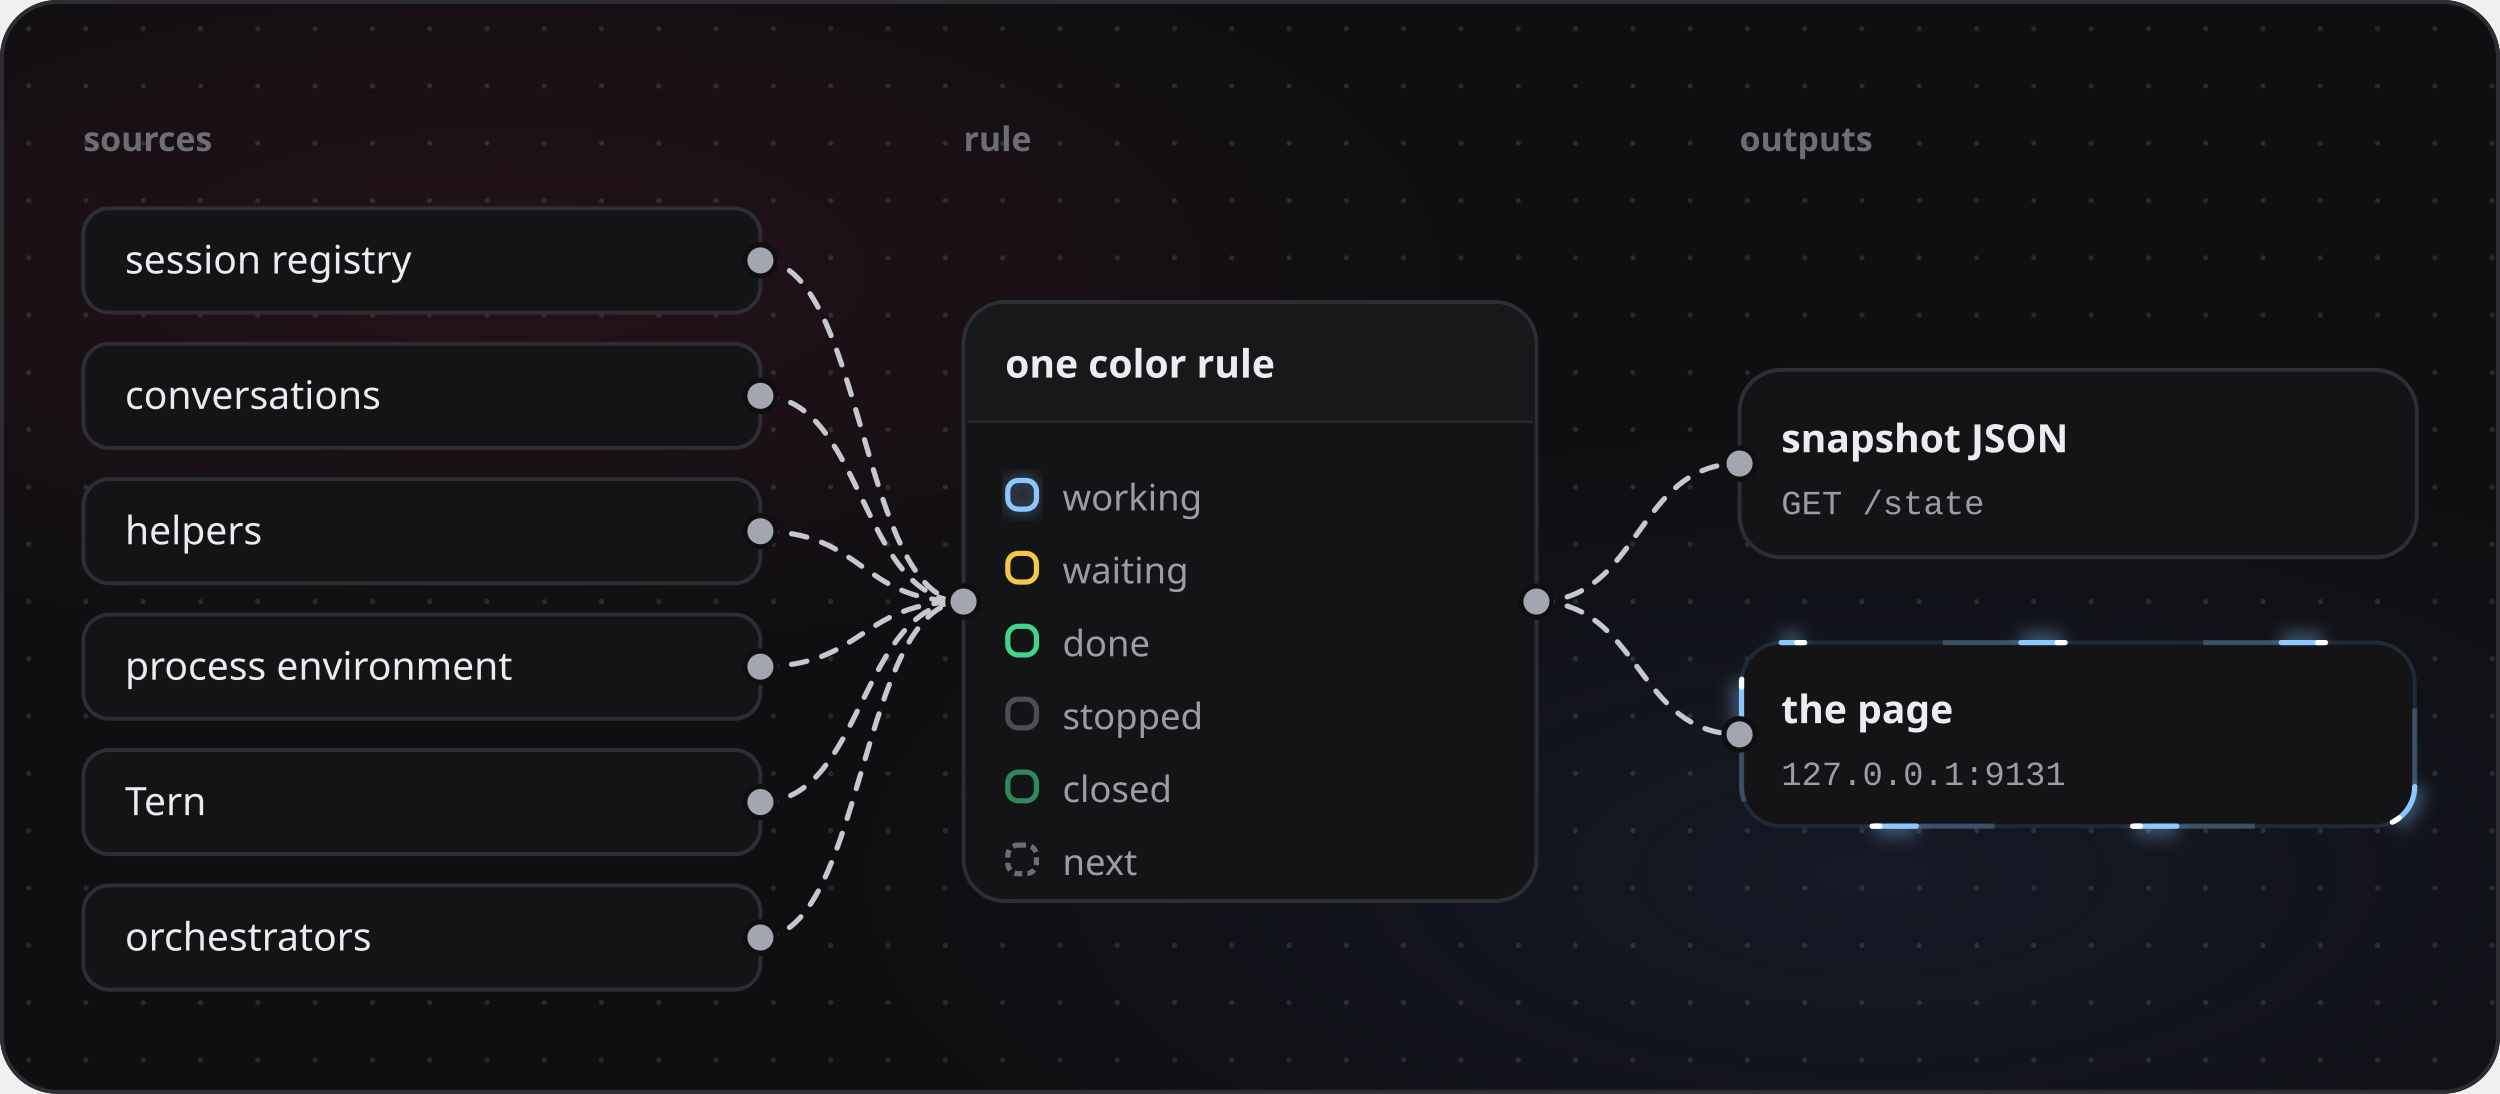
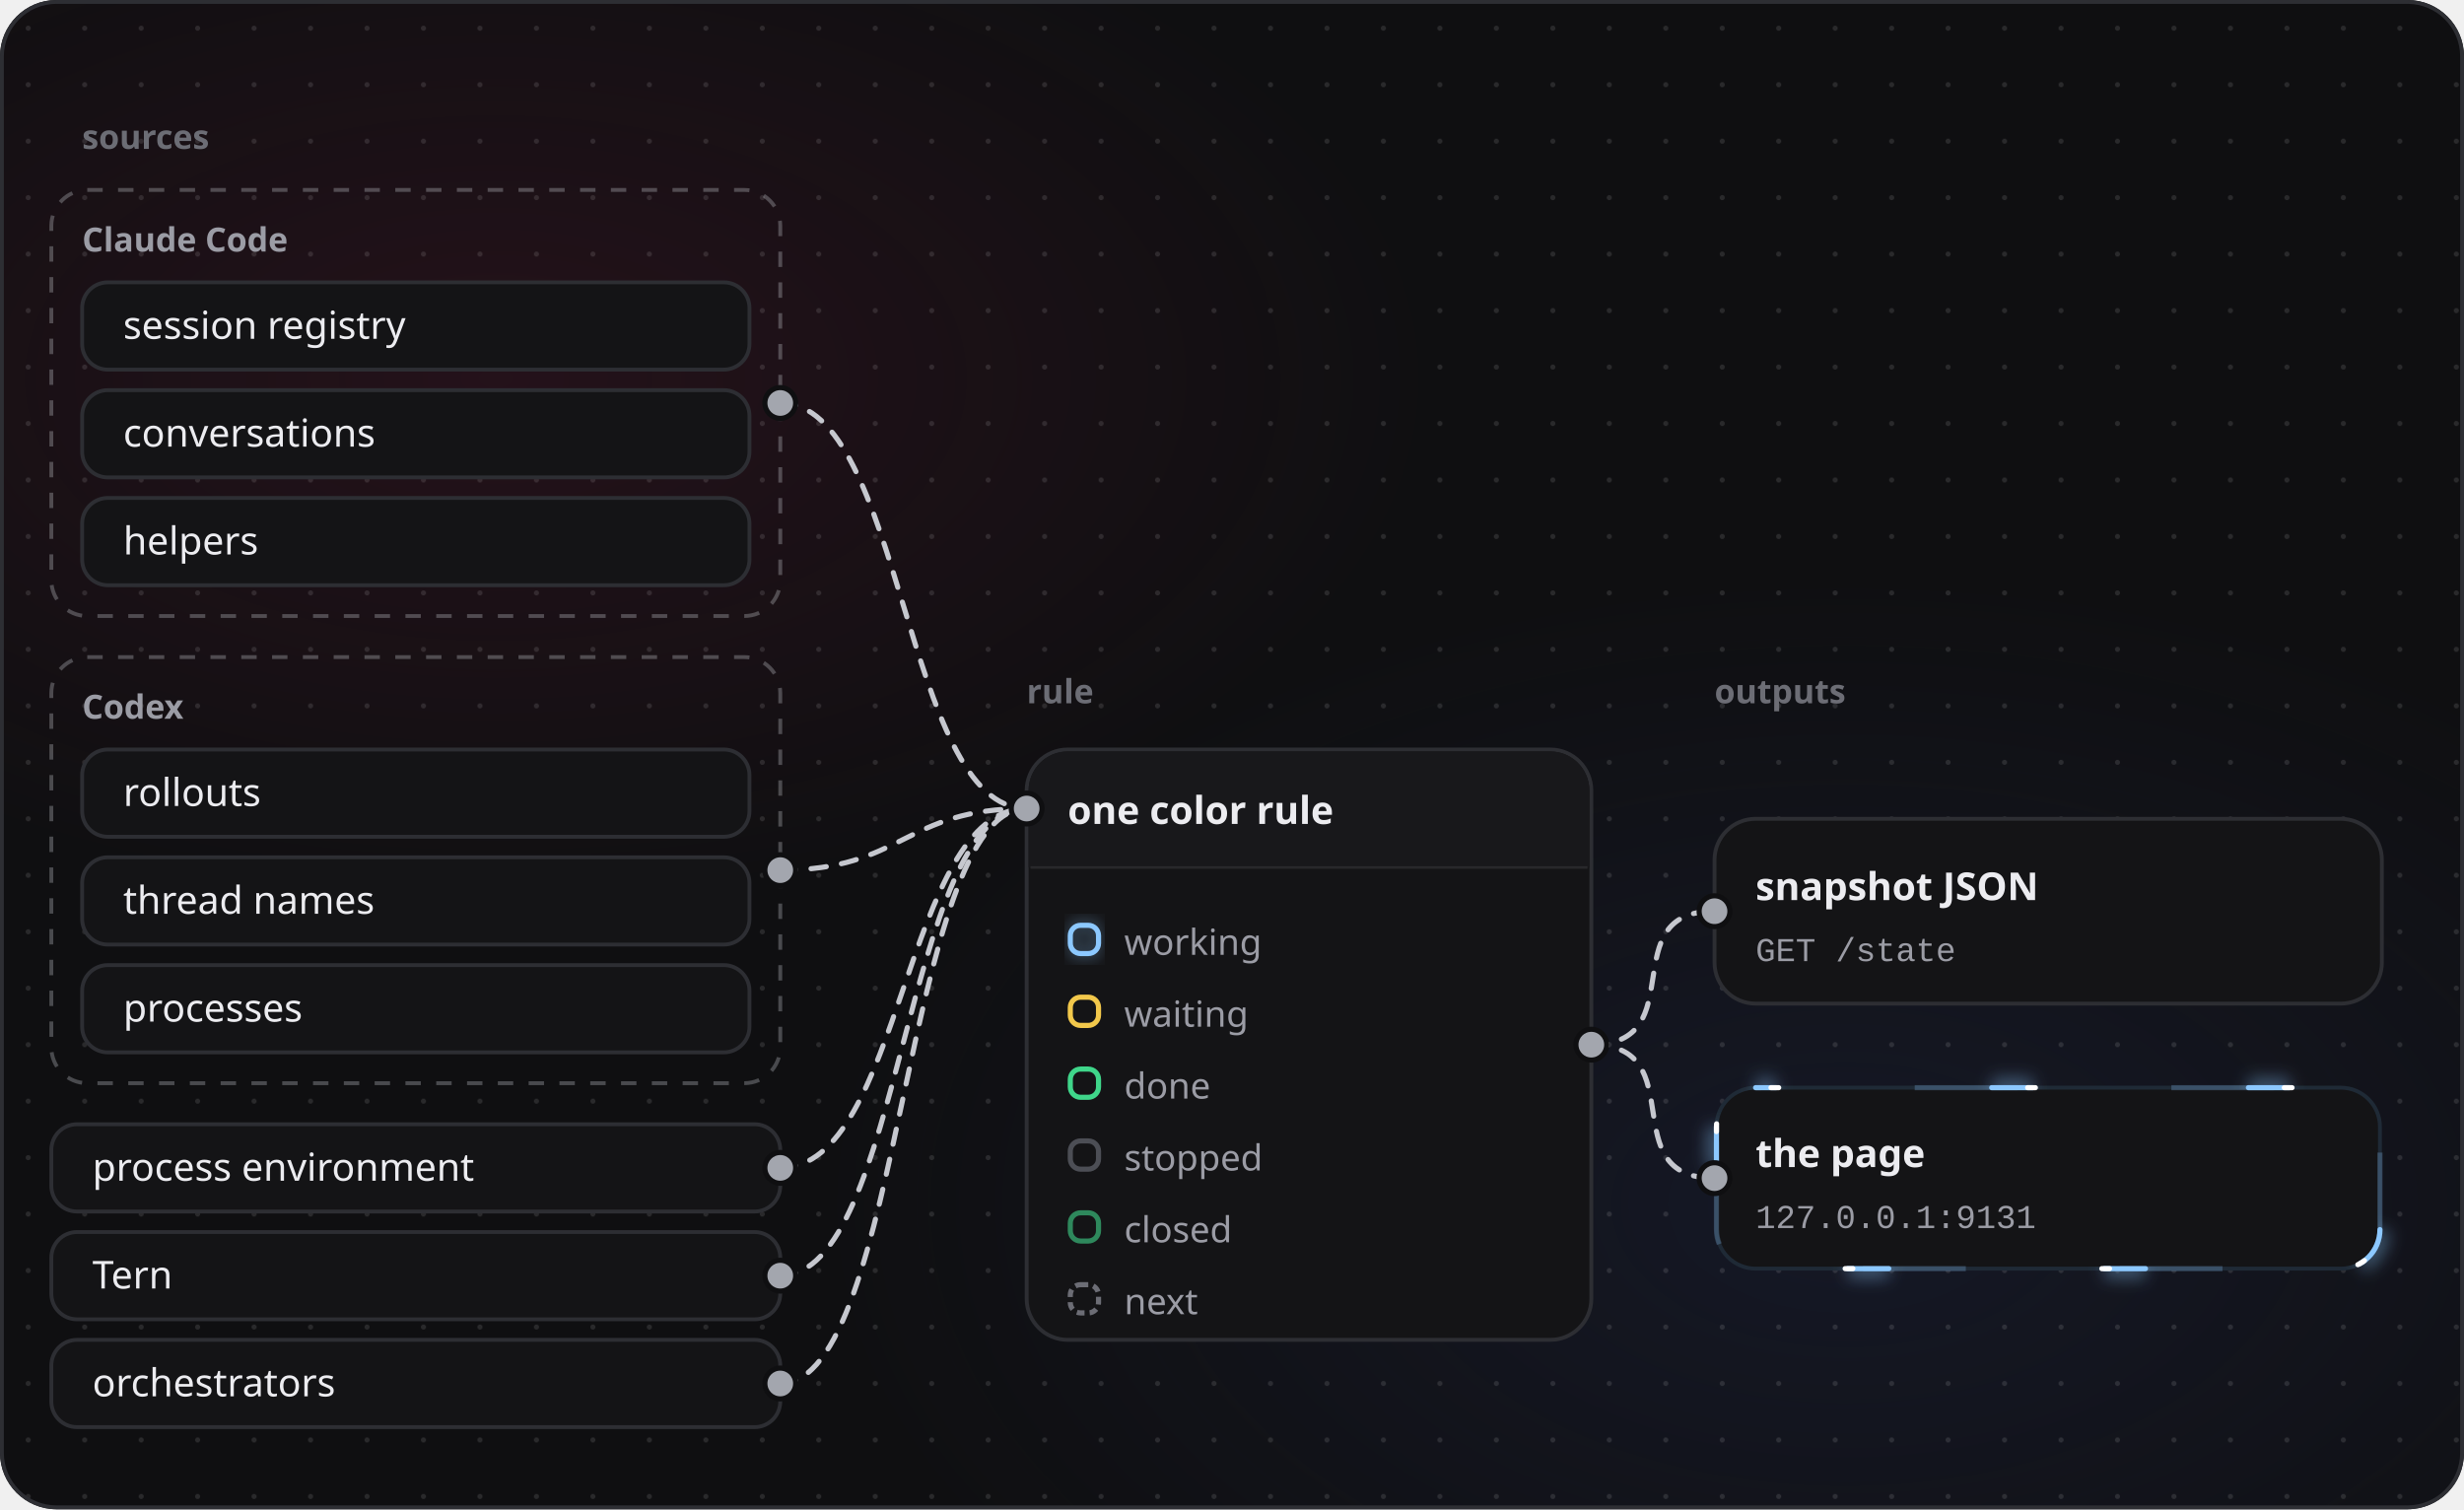
- <svg xmlns="http://www.w3.org/2000/svg" viewBox="0 0 960 420" width="960" height="420" role="img" aria-labelledby="t d">
+ <svg xmlns="http://www.w3.org/2000/svg" viewBox="0 0 960 588" width="960" height="588" role="img" aria-labelledby="t d">
  <style>text{font-family:-apple-system,BlinkMacSystemFont,'Segoe UI','Noto Sans',Helvetica,Arial,sans-serif}.mono{font-family:ui-monospace,SFMono-Regular,'SF Mono',Menlo,Consolas,'Liberation Mono',monospace}.num{font-variant-numeric:tabular-nums}@keyframes f0{0%,0%{stroke-dashoffset:3}40%,100%{stroke-dashoffset:-103}}.f0{animation:f0 6s cubic-bezier(.77,0,.175,1) infinite}@keyframes f1{0%,48%{stroke-dashoffset:3}88%,100%{stroke-dashoffset:-103}}.f1{animation:f1 6s cubic-bezier(.77,0,.175,1) infinite}@keyframes f2{0%,34%{opacity:0}42%{opacity:1}56%,100%{opacity:0}}.f2{opacity:0;animation:f2 6s cubic-bezier(.23,1,.32,1) infinite}@keyframes spin{from{stroke-dashoffset:100}to{stroke-dashoffset:0}}.spin{animation:spin 3s linear infinite}@keyframes spint{from{stroke-dashoffset:130}to{stroke-dashoffset:30}}.spint{animation:spint 3s linear infinite}@keyframes spinh{from{stroke-dashoffset:86}to{stroke-dashoffset:-14}}.spinh{animation:spinh 3s linear infinite}.ph1{animation-delay:-1.1s}.ph2{animation-delay:-2.2s}.phn1{animation-delay:-.2s}.phn2{animation-delay:-.4s}@media (prefers-reduced-motion:reduce){*{animation:none!important}}</style>
  <defs>
    <pattern id="dots" width="22" height="22" patternUnits="userSpaceOnUse">
      <circle cx="11" cy="11" r="1" fill="#ffffff1c" />
    </pattern>
    <radialGradient id="ga">
      <stop offset="0" stop-color="#7a1c3e33" />
      <stop offset=".7" stop-color="#7a1c3e00" />
    </radialGradient>
    <radialGradient id="gb">
      <stop offset="0" stop-color="#242e564d" />
      <stop offset=".7" stop-color="#242e5600" />
    </radialGradient>
    <filter id="glow" x="-20%" y="-40%" width="140%" height="180%">
      <feGaussianBlur stdDeviation="3" />
    </filter>
    <clipPath id="panel">
-       <rect width="960" height="420" rx="22" />
+       <rect width="960" height="588" rx="22" />
    </clipPath>
  </defs>
  <g clip-path="url(#panel)">
-     <rect width="960" height="420" fill="#0f0f11" />
-     <ellipse cx="192" cy="105" rx="528" ry="210" fill="url(#ga)" />
-     <ellipse cx="720" cy="336" rx="576" ry="252" fill="url(#gb)" />
-     <rect width="960" height="420" fill="url(#dots)" />
+     <rect width="960" height="588" fill="#0f0f11" />
+     <ellipse cx="192" cy="147" rx="528" ry="294" fill="url(#ga)" />
+     <ellipse cx="720" cy="470.4" rx="576" ry="352.8" fill="url(#gb)" />
+     <rect width="960" height="588" fill="url(#dots)" />
  </g>
-   <rect x=".75" y=".75" width="958.5" height="418.5" rx="21.25" fill="none" stroke="#2d2e33" stroke-width="1.5" />
-   <path d="M292,100 C332,100 330,231 370,231" fill="none" stroke="#c6c8cf" stroke-width="2" stroke-dasharray="6 6" stroke-linecap="round" />
-   <path d="M292,152 C332,152 330,231 370,231" fill="none" stroke="#c6c8cf" stroke-width="2" stroke-dasharray="6 6" stroke-linecap="round" />
-   <path d="M292,204 C332,204 330,231 370,231" fill="none" stroke="#c6c8cf" stroke-width="2" stroke-dasharray="6 6" stroke-linecap="round" />
-   <path d="M292,256 C332,256 330,231 370,231" fill="none" stroke="#c6c8cf" stroke-width="2" stroke-dasharray="6 6" stroke-linecap="round" />
-   <path d="M292,308 C332,308 330,231 370,231" fill="none" stroke="#c6c8cf" stroke-width="2" stroke-dasharray="6 6" stroke-linecap="round" />
-   <path d="M292,360 C332,360 330,231 370,231" fill="none" stroke="#c6c8cf" stroke-width="2" stroke-dasharray="6 6" stroke-linecap="round" />
-   <path d="M590,231 C630,231 628,178 668,178" fill="none" stroke="#c6c8cf" stroke-width="2" stroke-dasharray="6 6" stroke-linecap="round" />
-   <path d="M590,231 C630,231 628,282 668,282" fill="none" stroke="#c6c8cf" stroke-width="2" stroke-dasharray="6 6" stroke-linecap="round" />
+   <rect x=".75" y=".75" width="958.5" height="586.5" rx="21.25" fill="none" stroke="#2d2e33" stroke-width="1.5" />
+   <path d="M304,157 C352,157 352,315 400,315" fill="none" stroke="#c6c8cf" stroke-width="2" stroke-dasharray="6 6" stroke-linecap="round" />
+   <path d="M304,339 C352,339 352,315 400,315" fill="none" stroke="#c6c8cf" stroke-width="2" stroke-dasharray="6 6" stroke-linecap="round" />
+   <path d="M304,455 C352,455 352,315 400,315" fill="none" stroke="#c6c8cf" stroke-width="2" stroke-dasharray="6 6" stroke-linecap="round" />
+   <path d="M304,497 C352,497 352,315 400,315" fill="none" stroke="#c6c8cf" stroke-width="2" stroke-dasharray="6 6" stroke-linecap="round" />
+   <path d="M304,539 C352,539 352,315 400,315" fill="none" stroke="#c6c8cf" stroke-width="2" stroke-dasharray="6 6" stroke-linecap="round" />
+   <path d="M620,407 C660,407 628,355 668,355" fill="none" stroke="#c6c8cf" stroke-width="2" stroke-dasharray="6 6" stroke-linecap="round" />
+   <path d="M620,407 C660,407 628,459 668,459" fill="none" stroke="#c6c8cf" stroke-width="2" stroke-dasharray="6 6" stroke-linecap="round" />
  <text x="32" y="58" font-size="13" font-weight="700" fill="#6c6d75" data-free="1">sources</text>
-   <text x="370" y="58" font-size="13" font-weight="700" fill="#6c6d75" data-free="1">rule</text>
-   <text x="668" y="58" font-size="13" font-weight="700" fill="#6c6d75" data-free="1">outputs</text>
-   <rect x="32" y="80" width="260" height="40" rx="10" fill="#141416" stroke="#2d2e33" stroke-width="1.5" />
-   <text x="48" y="105" font-size="15" fill="#ececf0" data-box="48,80,228,40">session registry</text>
-   <rect x="32" y="132" width="260" height="40" rx="10" fill="#141416" stroke="#2d2e33" stroke-width="1.5" />
-   <text x="48" y="157" font-size="15" fill="#ececf0" data-box="48,132,228,40">conversations</text>
-   <rect x="32" y="184" width="260" height="40" rx="10" fill="#141416" stroke="#2d2e33" stroke-width="1.5" />
-   <text x="48" y="209" font-size="15" fill="#ececf0" data-box="48,184,228,40">helpers</text>
-   <rect x="32" y="236" width="260" height="40" rx="10" fill="#141416" stroke="#2d2e33" stroke-width="1.5" />
-   <text x="48" y="261" font-size="15" fill="#ececf0" data-box="48,236,228,40">process environment</text>
-   <rect x="32" y="288" width="260" height="40" rx="10" fill="#141416" stroke="#2d2e33" stroke-width="1.5" />
-   <text x="48" y="313" font-size="15" fill="#ececf0" data-box="48,288,228,40">Tern</text>
-   <rect x="32" y="340" width="260" height="40" rx="10" fill="#141416" stroke="#2d2e33" stroke-width="1.5" />
-   <text x="48" y="365" font-size="15" fill="#ececf0" data-box="48,340,228,40">orchestrators</text>
-   <rect x="370" y="116" width="220" height="230" rx="16" fill="#141416" stroke="#2d2e33" stroke-width="1.5" />
-   <path d="M370.75,162 V132 A15.25,15.25 0 0 1 386,116.75 H574 A15.25,15.25 0 0 1 589.25,132 V162 Z" fill="#18181b" />
-   <line x1="371.5" y1="162" x2="588.5" y2="162" stroke="#ffffff14" stroke-width="1" />
-   <text x="386" y="145" font-size="15" font-weight="700" fill="#ececf0" data-box="386,116,188,46">one color rule</text>
-   <rect x="387" y="184.5" width="11" height="11" rx="4" fill="none" stroke="#8cc8ff59" stroke-width="4" filter="url(#glow)" />
-   <rect x="387" y="184.5" width="11" height="11" rx="4" fill="none" stroke="#8cc8ff" stroke-width="2" />
-   <text x="408" y="196" font-size="14" fill="#9b9ca5" data-box="408,182,166,20">working</text>
-   <rect x="387" y="212.5" width="11" height="11" rx="4" fill="none" stroke="#f2c84b" stroke-width="2" />
-   <text x="408" y="224" font-size="14" fill="#9b9ca5" data-box="408,210,166,20">waiting</text>
-   <rect x="387" y="240.5" width="11" height="11" rx="4" fill="none" stroke="#3fd68a" stroke-width="2" />
-   <text x="408" y="252" font-size="14" fill="#9b9ca5" data-box="408,238,166,20">done</text>
-   <rect x="387" y="268.5" width="11" height="11" rx="4" fill="none" stroke="#4c4e55" stroke-width="2" />
-   <text x="408" y="280" font-size="14" fill="#9b9ca5" data-box="408,266,166,20">stopped</text>
-   <rect x="387" y="296.5" width="11" height="11" rx="4" fill="none" stroke="#3fd68a" stroke-width="2" opacity=".6" />
-   <text x="408" y="308" font-size="14" fill="#9b9ca5" data-box="408,294,166,20">closed</text>
-   <rect x="387" y="324.5" width="11" height="11" rx="4" fill="none" stroke="#6c6d75" stroke-width="2" stroke-dasharray="3 2" />
-   <text x="408" y="336" font-size="14" fill="#9b9ca5" data-box="408,322,166,20">next</text>
-   <path d="M386,116.75 H574 A15.25,15.25 0 0 1 589.25,132 V330 A15.25,15.25 0 0 1 574,345.25 H386 A15.25,15.25 0 0 1 370.75,330 V132 A15.25,15.25 0 0 1 386,116.75 Z" fill="none" stroke="#8cc8ff" stroke-width="2" class="f2" />
-   <rect x="668" y="142" width="260" height="72" rx="16" fill="#141416" stroke="#2d2e33" stroke-width="1.5" />
-   <text x="684" y="173.68" font-size="15" font-weight="700" fill="#ececf0" data-box="684,142,228,36">snapshot JSON</text>
-   <text x="684" y="197.44" font-size="13" class="mono" fill="#9b9ca5" data-box="684,178,228,36">GET /state</text>
-   <rect x="668" y="246" width="260" height="72" rx="16" fill="#1f2a36" />
-   <path d="M684,246.75 H912 A15.25,15.25 0 0 1 927.25,262 V302 A15.25,15.25 0 0 1 912,317.25 H684 A15.25,15.25 0 0 1 668.75,302 V262 A15.25,15.25 0 0 1 684,246.75 Z" pathLength="100" stroke-dasharray="16 84" stroke-dashoffset="8" class="spin ph1" fill="none" stroke="#8cc8ff59" stroke-width="8" filter="url(#glow)" />
-   <rect x="669.5" y="247.5" width="257" height="69" rx="14.5" fill="#141416" />
-   <path d="M684,246.75 H912 A15.25,15.25 0 0 1 927.25,262 V302 A15.25,15.25 0 0 1 912,317.25 H684 A15.25,15.25 0 0 1 668.75,302 V262 A15.25,15.25 0 0 1 684,246.75 Z" pathLength="100" stroke-dasharray="40 60" stroke-dashoffset="38" class="spint ph1" fill="none" stroke="#8cc8ff40" stroke-width="2" />
-   <path d="M684,246.75 H912 A15.25,15.25 0 0 1 927.25,262 V302 A15.25,15.25 0 0 1 912,317.25 H684 A15.25,15.25 0 0 1 668.75,302 V262 A15.25,15.25 0 0 1 684,246.75 Z" pathLength="100" stroke-dasharray="16 84" stroke-dashoffset="8" class="spin ph1" fill="none" stroke="#8cc8ff" stroke-width="2" stroke-linecap="round" />
-   <path d="M684,246.75 H912 A15.25,15.25 0 0 1 927.25,262 V302 A15.25,15.25 0 0 1 912,317.25 H684 A15.25,15.25 0 0 1 668.75,302 V262 A15.25,15.25 0 0 1 684,246.75 Z" pathLength="100" stroke-dasharray="3 97" stroke-dashoffset="-6" class="spinh ph1" fill="none" stroke="#ffffff" stroke-width="2" stroke-linecap="round" />
-   <text x="684" y="277.68" font-size="15" font-weight="700" fill="#ececf0" data-box="684,246,228,36">the page</text>
-   <text x="684" y="301.44" font-size="13" class="mono" fill="#9b9ca5" data-box="684,282,228,36">127.0.0.1:9131</text>
-   <path d="M292,100 C332,100 330,231 370,231" pathLength="100" stroke-dasharray="1 300" stroke-dashoffset="3" class="f0" fill="none" stroke="#8cc8ff" stroke-width="7" stroke-linecap="round" />
-   <path d="M292,152 C332,152 330,231 370,231" pathLength="100" stroke-dasharray="1 300" stroke-dashoffset="3" class="f0" fill="none" stroke="#8cc8ff" stroke-width="7" stroke-linecap="round" />
-   <path d="M292,204 C332,204 330,231 370,231" pathLength="100" stroke-dasharray="1 300" stroke-dashoffset="3" class="f0" fill="none" stroke="#8cc8ff" stroke-width="7" stroke-linecap="round" />
-   <path d="M292,256 C332,256 330,231 370,231" pathLength="100" stroke-dasharray="1 300" stroke-dashoffset="3" class="f0" fill="none" stroke="#8cc8ff" stroke-width="7" stroke-linecap="round" />
-   <path d="M292,308 C332,308 330,231 370,231" pathLength="100" stroke-dasharray="1 300" stroke-dashoffset="3" class="f0" fill="none" stroke="#8cc8ff" stroke-width="7" stroke-linecap="round" />
-   <path d="M292,360 C332,360 330,231 370,231" pathLength="100" stroke-dasharray="1 300" stroke-dashoffset="3" class="f0" fill="none" stroke="#8cc8ff" stroke-width="7" stroke-linecap="round" />
-   <path d="M590,231 C630,231 628,178 668,178" pathLength="100" stroke-dasharray="1 300" stroke-dashoffset="3" class="f1" fill="none" stroke="#8cc8ff" stroke-width="7" stroke-linecap="round" />
-   <path d="M590,231 C630,231 628,282 668,282" pathLength="100" stroke-dasharray="1 300" stroke-dashoffset="3" class="f1" fill="none" stroke="#8cc8ff" stroke-width="7" stroke-linecap="round" />
-   <circle cx="292" cy="100" r="6" fill="#a3a6ae" stroke="#0f0f11" stroke-width="2" />
-   <circle cx="292" cy="152" r="6" fill="#a3a6ae" stroke="#0f0f11" stroke-width="2" />
-   <circle cx="292" cy="204" r="6" fill="#a3a6ae" stroke="#0f0f11" stroke-width="2" />
-   <circle cx="292" cy="256" r="6" fill="#a3a6ae" stroke="#0f0f11" stroke-width="2" />
-   <circle cx="292" cy="308" r="6" fill="#a3a6ae" stroke="#0f0f11" stroke-width="2" />
-   <circle cx="292" cy="360" r="6" fill="#a3a6ae" stroke="#0f0f11" stroke-width="2" />
-   <circle cx="370" cy="231" r="6" fill="#a3a6ae" stroke="#0f0f11" stroke-width="2" />
-   <circle cx="668" cy="178" r="6" fill="#a3a6ae" stroke="#0f0f11" stroke-width="2" />
-   <circle cx="668" cy="282" r="6" fill="#a3a6ae" stroke="#0f0f11" stroke-width="2" />
-   <circle cx="590" cy="231" r="6" fill="#a3a6ae" stroke="#0f0f11" stroke-width="2" />
+   <text x="400" y="274" font-size="13" font-weight="700" fill="#6c6d75" data-free="1">rule</text>
+   <text x="668" y="274" font-size="13" font-weight="700" fill="#6c6d75" data-free="1">outputs</text>
+   <rect x="20" y="74" width="284" height="166" rx="14" fill="none" stroke="#c6c8cf52" stroke-width="1.5" stroke-dasharray="6 6" />
+   <text x="32" y="98" font-size="13" font-weight="700" fill="#9b9ca5" data-box="32,74,260,34">Claude Code</text>
+   <rect x="32" y="110" width="260" height="34" rx="10" fill="#141416" stroke="#2d2e33" stroke-width="1.5" />
+   <text x="48" y="132" font-size="15" fill="#ececf0" data-box="48,110,228,34">session registry</text>
+   <rect x="32" y="152" width="260" height="34" rx="10" fill="#141416" stroke="#2d2e33" stroke-width="1.5" />
+   <text x="48" y="174" font-size="15" fill="#ececf0" data-box="48,152,228,34">conversations</text>
+   <rect x="32" y="194" width="260" height="34" rx="10" fill="#141416" stroke="#2d2e33" stroke-width="1.5" />
+   <text x="48" y="216" font-size="15" fill="#ececf0" data-box="48,194,228,34">helpers</text>
+   <rect x="20" y="256" width="284" height="166" rx="14" fill="none" stroke="#c6c8cf52" stroke-width="1.5" stroke-dasharray="6 6" />
+   <text x="32" y="280" font-size="13" font-weight="700" fill="#9b9ca5" data-box="32,256,260,34">Codex</text>
+   <rect x="32" y="292" width="260" height="34" rx="10" fill="#141416" stroke="#2d2e33" stroke-width="1.5" />
+   <text x="48" y="314" font-size="15" fill="#ececf0" data-box="48,292,228,34">rollouts</text>
+   <rect x="32" y="334" width="260" height="34" rx="10" fill="#141416" stroke="#2d2e33" stroke-width="1.5" />
+   <text x="48" y="356" font-size="15" fill="#ececf0" data-box="48,334,228,34">thread names</text>
+   <rect x="32" y="376" width="260" height="34" rx="10" fill="#141416" stroke="#2d2e33" stroke-width="1.5" />
+   <text x="48" y="398" font-size="15" fill="#ececf0" data-box="48,376,228,34">processes</text>
+   <rect x="20" y="438" width="284" height="34" rx="10" fill="#141416" stroke="#2d2e33" stroke-width="1.5" />
+   <text x="36" y="460" font-size="15" fill="#ececf0" data-box="36,438,252,34">process environment</text>
+   <rect x="20" y="480" width="284" height="34" rx="10" fill="#141416" stroke="#2d2e33" stroke-width="1.5" />
+   <text x="36" y="502" font-size="15" fill="#ececf0" data-box="36,480,252,34">Tern</text>
+   <rect x="20" y="522" width="284" height="34" rx="10" fill="#141416" stroke="#2d2e33" stroke-width="1.5" />
+   <text x="36" y="544" font-size="15" fill="#ececf0" data-box="36,522,252,34">orchestrators</text>
+   <rect x="400" y="292" width="220" height="230" rx="16" fill="#141416" stroke="#2d2e33" stroke-width="1.5" />
+   <path d="M400.75,338 V308 A15.25,15.25 0 0 1 416,292.75 H604 A15.25,15.25 0 0 1 619.25,308 V338 Z" fill="#18181b" />
+   <line x1="401.5" y1="338" x2="618.5" y2="338" stroke="#ffffff14" stroke-width="1" />
+   <text x="416" y="321" font-size="15" font-weight="700" fill="#ececf0" data-box="416,292,188,46">one color rule</text>
+   <rect x="417" y="360.5" width="11" height="11" rx="4" fill="none" stroke="#8cc8ff59" stroke-width="4" filter="url(#glow)" />
+   <rect x="417" y="360.5" width="11" height="11" rx="4" fill="none" stroke="#8cc8ff" stroke-width="2" />
+   <text x="438" y="372" font-size="14" fill="#9b9ca5" data-box="438,358,166,20">working</text>
+   <rect x="417" y="388.5" width="11" height="11" rx="4" fill="none" stroke="#f2c84b" stroke-width="2" />
+   <text x="438" y="400" font-size="14" fill="#9b9ca5" data-box="438,386,166,20">waiting</text>
+   <rect x="417" y="416.5" width="11" height="11" rx="4" fill="none" stroke="#3fd68a" stroke-width="2" />
+   <text x="438" y="428" font-size="14" fill="#9b9ca5" data-box="438,414,166,20">done</text>
+   <rect x="417" y="444.5" width="11" height="11" rx="4" fill="none" stroke="#4c4e55" stroke-width="2" />
+   <text x="438" y="456" font-size="14" fill="#9b9ca5" data-box="438,442,166,20">stopped</text>
+   <rect x="417" y="472.5" width="11" height="11" rx="4" fill="none" stroke="#3fd68a" stroke-width="2" opacity=".6" />
+   <text x="438" y="484" font-size="14" fill="#9b9ca5" data-box="438,470,166,20">closed</text>
+   <rect x="417" y="500.5" width="11" height="11" rx="4" fill="none" stroke="#6c6d75" stroke-width="2" stroke-dasharray="3 2" />
+   <text x="438" y="512" font-size="14" fill="#9b9ca5" data-box="438,498,166,20">next</text>
+   <path d="M416,292.75 H604 A15.25,15.25 0 0 1 619.25,308 V506 A15.25,15.25 0 0 1 604,521.25 H416 A15.25,15.25 0 0 1 400.75,506 V308 A15.25,15.25 0 0 1 416,292.75 Z" fill="none" stroke="#8cc8ff" stroke-width="2" class="f2" />
+   <rect x="668" y="319" width="260" height="72" rx="16" fill="#141416" stroke="#2d2e33" stroke-width="1.5" />
+   <text x="684" y="350.68" font-size="15" font-weight="700" fill="#ececf0" data-box="684,319,228,36">snapshot JSON</text>
+   <text x="684" y="374.44" font-size="13" class="mono" fill="#9b9ca5" data-box="684,355,228,36">GET /state</text>
+   <rect x="668" y="423" width="260" height="72" rx="16" fill="#1f2a36" />
+   <path d="M684,423.75 H912 A15.25,15.25 0 0 1 927.25,439 V479 A15.25,15.25 0 0 1 912,494.25 H684 A15.25,15.25 0 0 1 668.75,479 V439 A15.25,15.25 0 0 1 684,423.75 Z" pathLength="100" stroke-dasharray="16 84" stroke-dashoffset="8" class="spin ph1" fill="none" stroke="#8cc8ff59" stroke-width="8" filter="url(#glow)" />
+   <rect x="669.5" y="424.5" width="257" height="69" rx="14.5" fill="#141416" />
+   <path d="M684,423.75 H912 A15.25,15.25 0 0 1 927.25,439 V479 A15.25,15.25 0 0 1 912,494.25 H684 A15.25,15.25 0 0 1 668.75,479 V439 A15.25,15.25 0 0 1 684,423.75 Z" pathLength="100" stroke-dasharray="40 60" stroke-dashoffset="38" class="spint ph1" fill="none" stroke="#8cc8ff40" stroke-width="2" />
+   <path d="M684,423.75 H912 A15.25,15.25 0 0 1 927.25,439 V479 A15.25,15.25 0 0 1 912,494.25 H684 A15.25,15.25 0 0 1 668.75,479 V439 A15.25,15.25 0 0 1 684,423.75 Z" pathLength="100" stroke-dasharray="16 84" stroke-dashoffset="8" class="spin ph1" fill="none" stroke="#8cc8ff" stroke-width="2" stroke-linecap="round" />
+   <path d="M684,423.75 H912 A15.25,15.25 0 0 1 927.25,439 V479 A15.25,15.25 0 0 1 912,494.25 H684 A15.25,15.25 0 0 1 668.75,479 V439 A15.25,15.25 0 0 1 684,423.75 Z" pathLength="100" stroke-dasharray="3 97" stroke-dashoffset="-6" class="spinh ph1" fill="none" stroke="#ffffff" stroke-width="2" stroke-linecap="round" />
+   <text x="684" y="454.68" font-size="15" font-weight="700" fill="#ececf0" data-box="684,423,228,36">the page</text>
+   <text x="684" y="478.44" font-size="13" class="mono" fill="#9b9ca5" data-box="684,459,228,36">127.0.0.1:9131</text>
+   <path d="M304,157 C352,157 352,315 400,315" pathLength="100" stroke-dasharray="1 300" stroke-dashoffset="3" class="f0" fill="none" stroke="#8cc8ff" stroke-width="7" stroke-linecap="round" />
+   <path d="M304,339 C352,339 352,315 400,315" pathLength="100" stroke-dasharray="1 300" stroke-dashoffset="3" class="f0" fill="none" stroke="#8cc8ff" stroke-width="7" stroke-linecap="round" />
+   <path d="M304,455 C352,455 352,315 400,315" pathLength="100" stroke-dasharray="1 300" stroke-dashoffset="3" class="f0" fill="none" stroke="#8cc8ff" stroke-width="7" stroke-linecap="round" />
+   <path d="M304,497 C352,497 352,315 400,315" pathLength="100" stroke-dasharray="1 300" stroke-dashoffset="3" class="f0" fill="none" stroke="#8cc8ff" stroke-width="7" stroke-linecap="round" />
+   <path d="M304,539 C352,539 352,315 400,315" pathLength="100" stroke-dasharray="1 300" stroke-dashoffset="3" class="f0" fill="none" stroke="#8cc8ff" stroke-width="7" stroke-linecap="round" />
+   <path d="M620,407 C660,407 628,355 668,355" pathLength="100" stroke-dasharray="1 300" stroke-dashoffset="3" class="f1" fill="none" stroke="#8cc8ff" stroke-width="7" stroke-linecap="round" />
+   <path d="M620,407 C660,407 628,459 668,459" pathLength="100" stroke-dasharray="1 300" stroke-dashoffset="3" class="f1" fill="none" stroke="#8cc8ff" stroke-width="7" stroke-linecap="round" />
+   <circle cx="304" cy="157" r="6" fill="#a3a6ae" stroke="#0f0f11" stroke-width="2" />
+   <circle cx="304" cy="339" r="6" fill="#a3a6ae" stroke="#0f0f11" stroke-width="2" />
+   <circle cx="304" cy="455" r="6" fill="#a3a6ae" stroke="#0f0f11" stroke-width="2" />
+   <circle cx="304" cy="497" r="6" fill="#a3a6ae" stroke="#0f0f11" stroke-width="2" />
+   <circle cx="304" cy="539" r="6" fill="#a3a6ae" stroke="#0f0f11" stroke-width="2" />
+   <circle cx="400" cy="315" r="6" fill="#a3a6ae" stroke="#0f0f11" stroke-width="2" />
+   <circle cx="668" cy="355" r="6" fill="#a3a6ae" stroke="#0f0f11" stroke-width="2" />
+   <circle cx="668" cy="459" r="6" fill="#a3a6ae" stroke="#0f0f11" stroke-width="2" />
+   <circle cx="620" cy="407" r="6" fill="#a3a6ae" stroke="#0f0f11" stroke-width="2" />
</svg>
